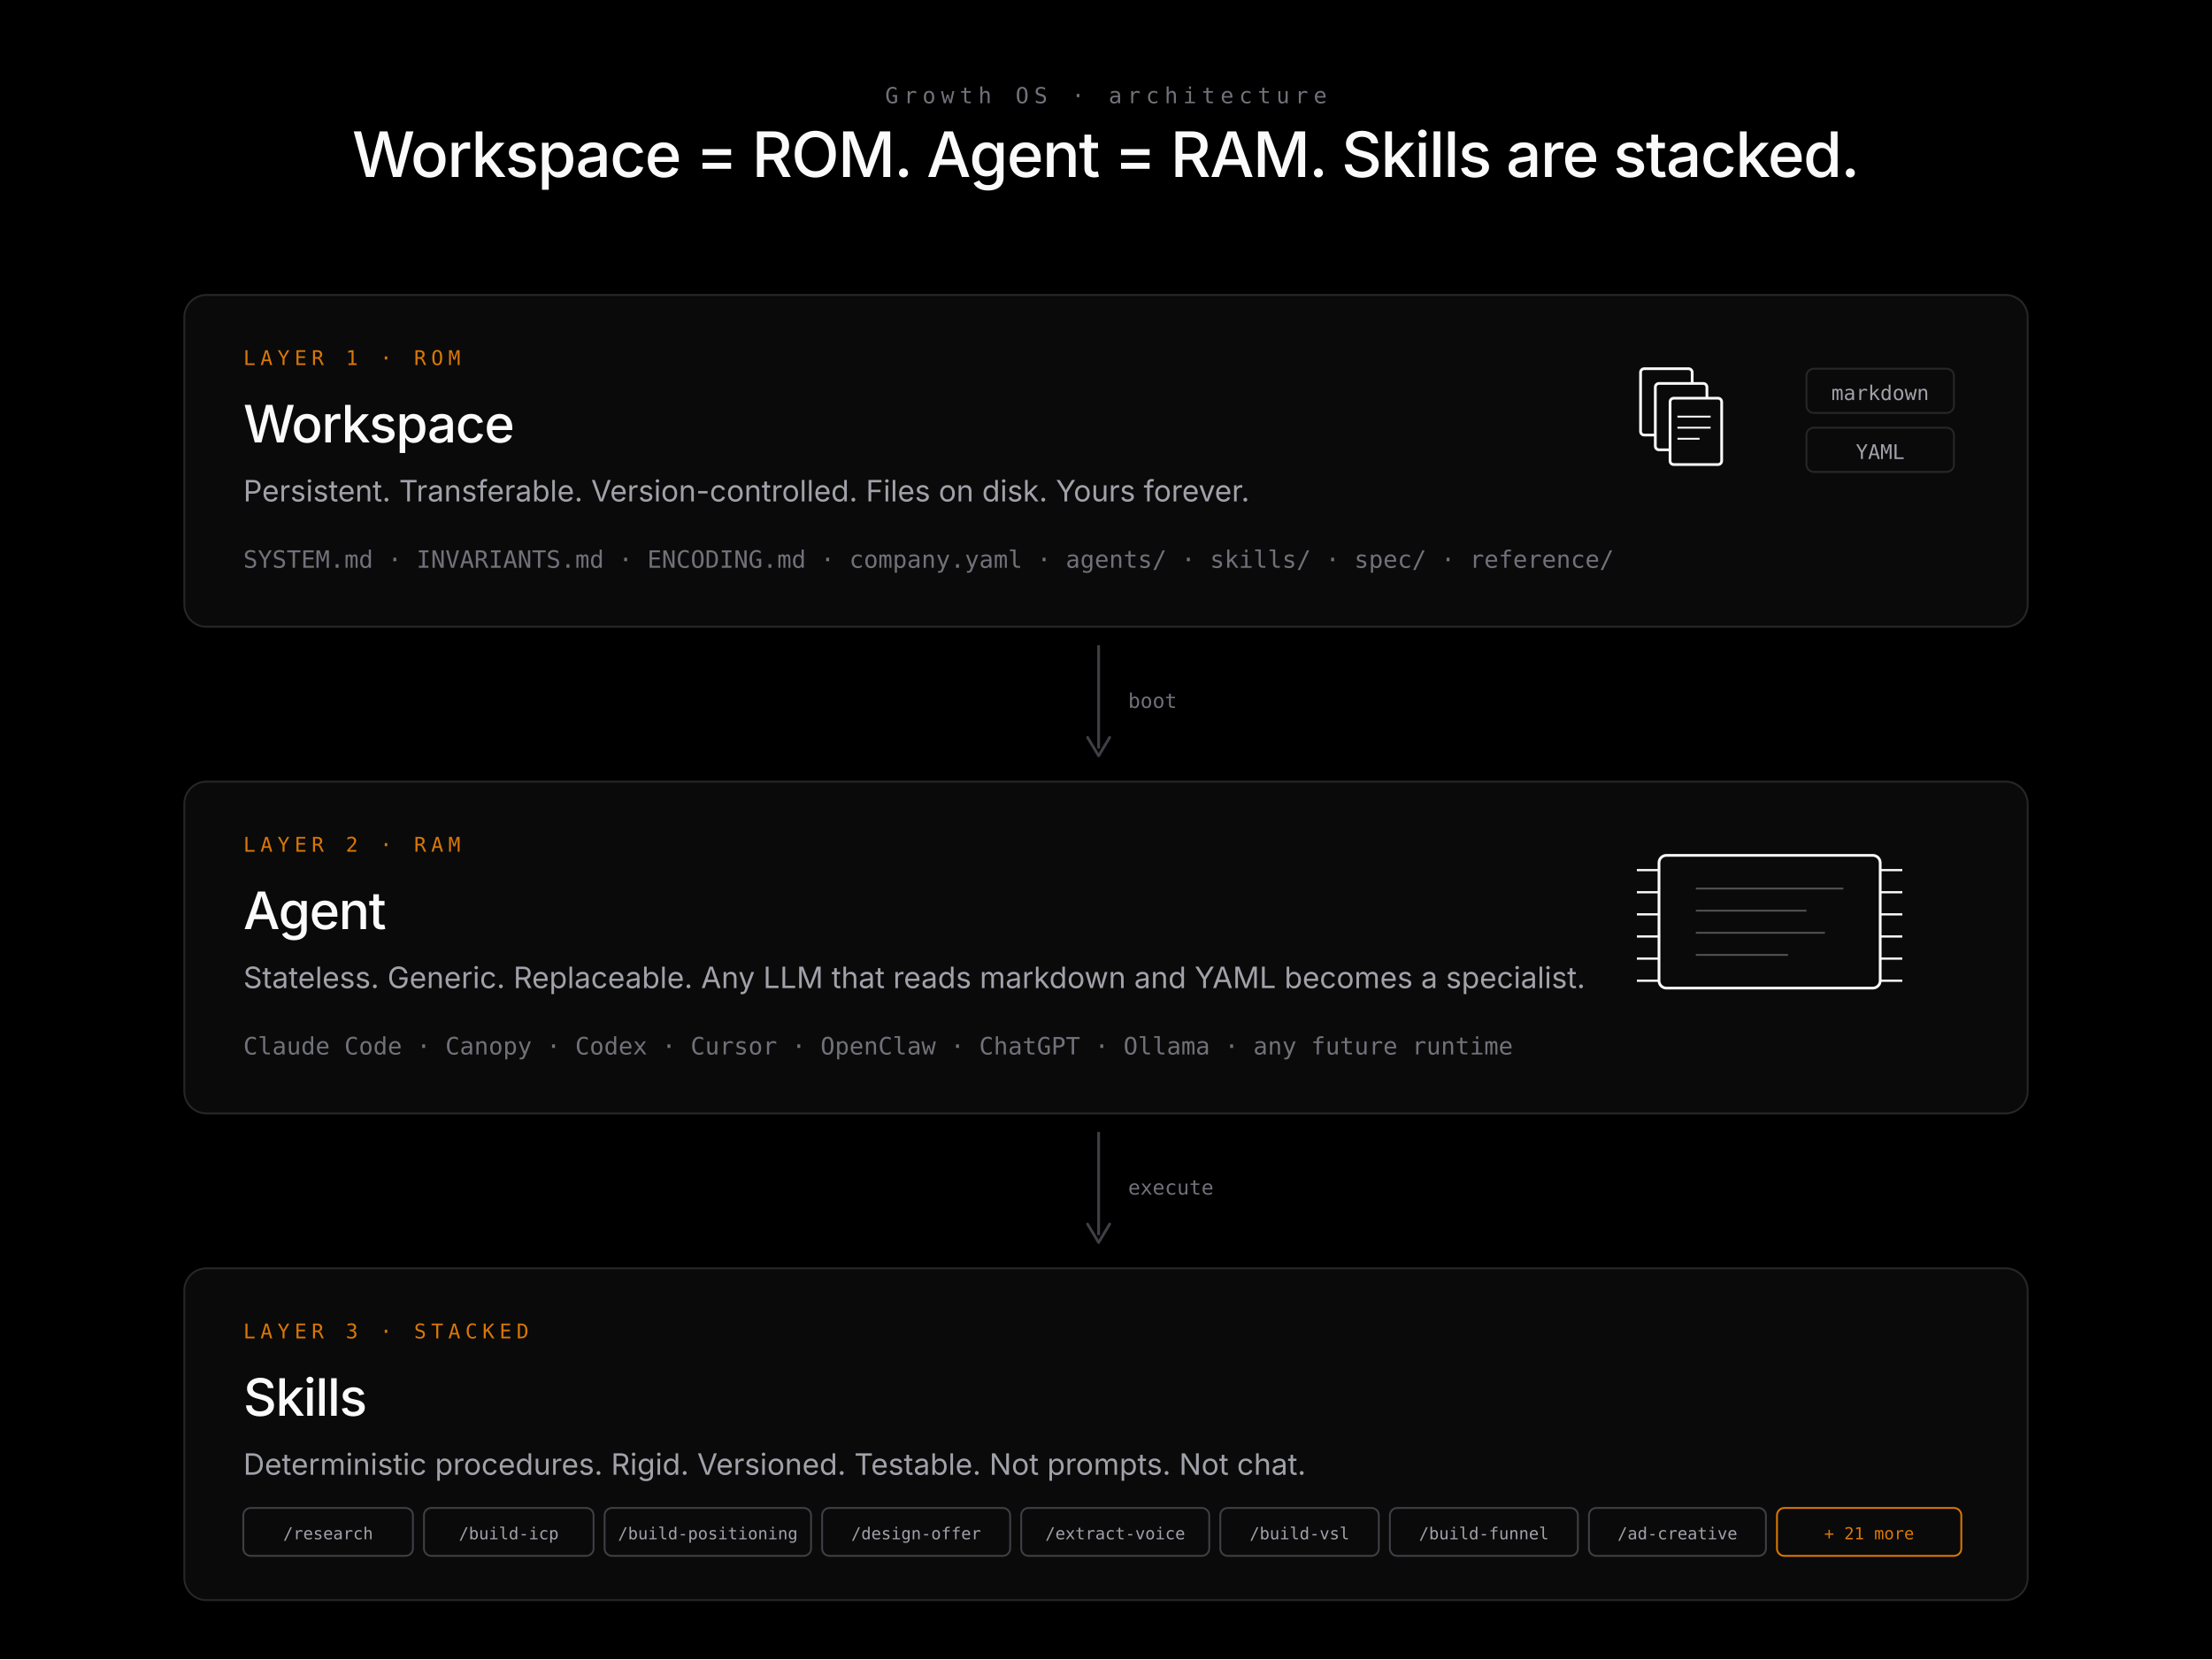
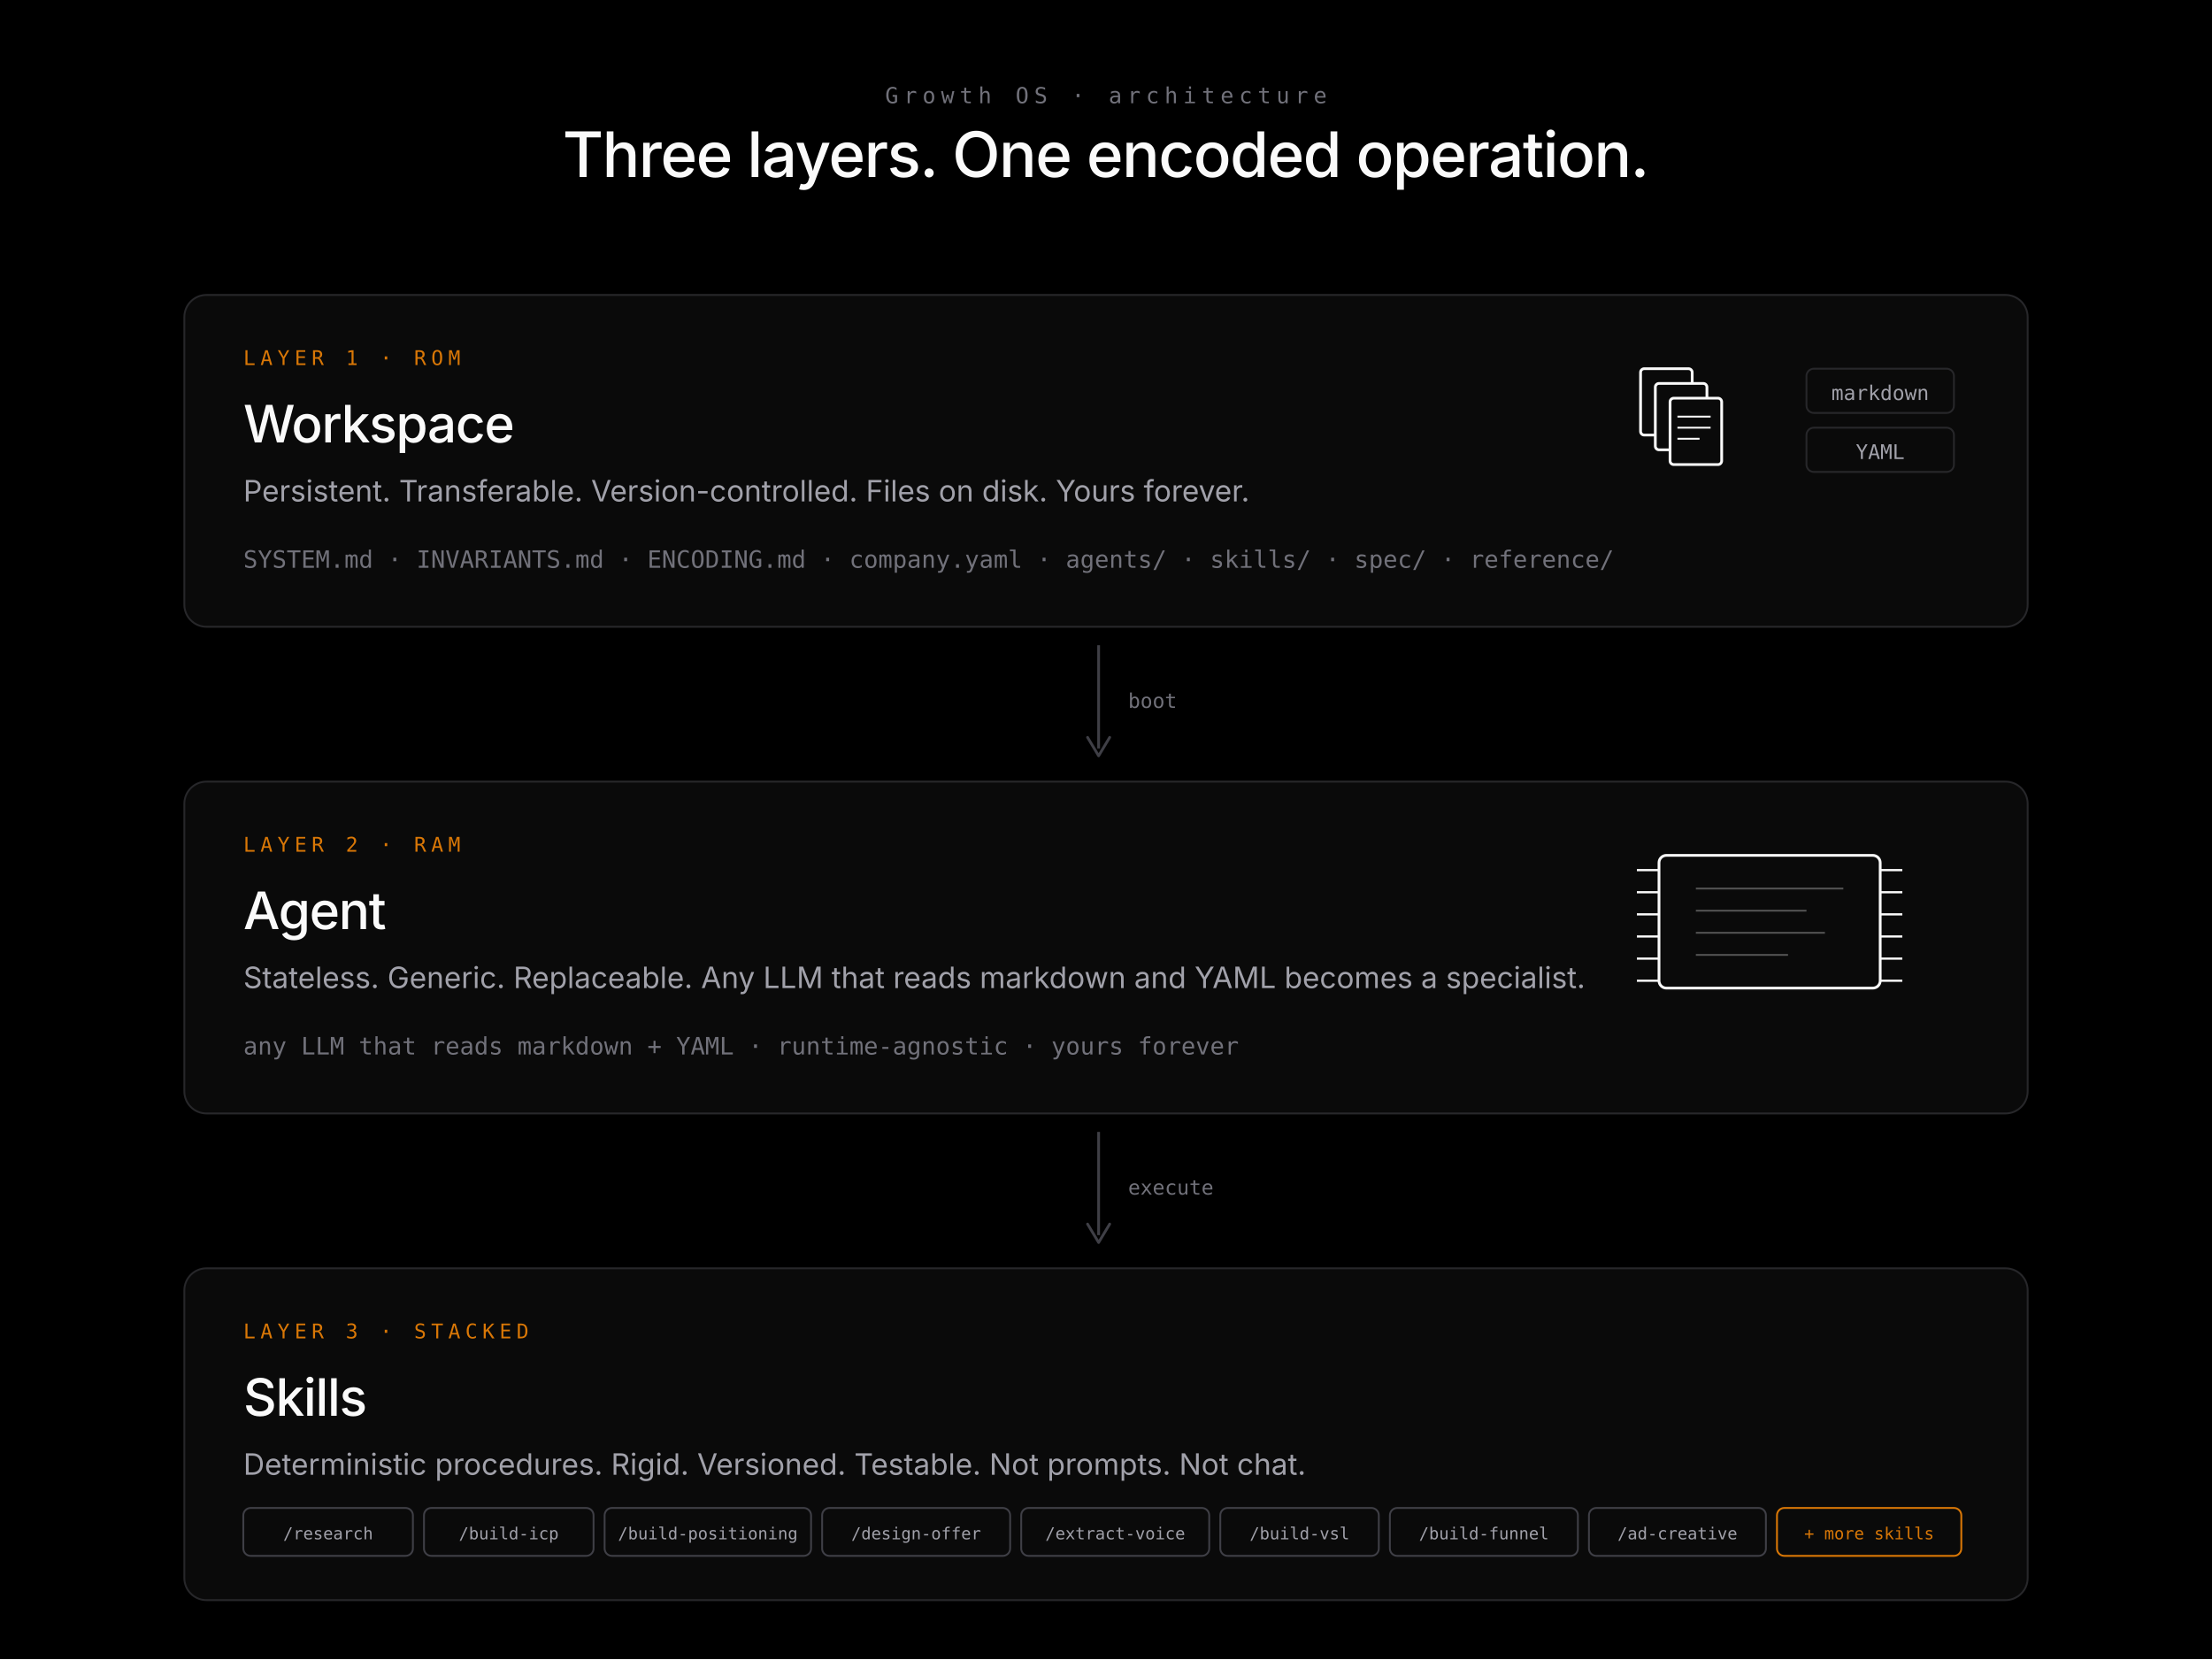
- <svg xmlns="http://www.w3.org/2000/svg" viewBox="0 0 1200 900" width="1200" height="900" role="img" aria-label="Growth OS architecture: Workspace equals ROM, Agent equals RAM, Skills are stacked">
+ <svg xmlns="http://www.w3.org/2000/svg" viewBox="0 0 1200 900" width="1200" height="900" role="img" aria-label="Growth OS architecture: Three-layer encoded operation">
  <defs>
    <style>
      .a-label { font-family: "Geist Mono", "JetBrains Mono", "SF Mono", Menlo, Consolas, monospace; font-weight: 500; letter-spacing: 0.24em; text-transform: uppercase; }
      .a-title { font-family: "Geist", "Inter", system-ui, -apple-system, "Segoe UI", Roboto, sans-serif; font-weight: 500; letter-spacing: -0.02em; }
      .a-sub { font-family: "Geist", "Inter", system-ui, -apple-system, "Segoe UI", Roboto, sans-serif; font-weight: 400; letter-spacing: 0; }
      .a-code { font-family: "Geist Mono", "JetBrains Mono", "SF Mono", Menlo, Consolas, monospace; font-weight: 400; }
    </style>
  </defs>
  <rect width="1200" height="900" fill="#000000" />
  <text class="a-label" x="600" y="56" font-size="12" fill="#71717a" text-anchor="middle">Growth OS  ·  architecture</text>
-   <text class="a-title" x="600" y="96" font-size="34" fill="#fafafa" text-anchor="middle">Workspace = ROM. Agent = RAM. Skills are stacked.</text>
+   <text class="a-title" x="600" y="96" font-size="34" fill="#fafafa" text-anchor="middle">Three layers. One encoded operation.</text>
  <g transform="translate(100 160)">
    <rect x="0" y="0" width="1000" height="180" fill="#0a0a0a" stroke="#27272a" stroke-width="1" rx="12" />
    <text class="a-label" x="32" y="38" font-size="11" fill="#d97706">LAYER 1  ·  ROM</text>
    <text class="a-title" x="32" y="80" font-size="28" fill="#fafafa">Workspace</text>
    <text class="a-sub" x="32" y="112" font-size="16" fill="#a1a1aa">Persistent. Transferable. Version-controlled. Files on disk. Yours forever.</text>
    <text class="a-code" x="32" y="148" font-size="13" fill="#71717a">SYSTEM.md  ·  INVARIANTS.md  ·  ENCODING.md  ·  company.yaml  ·  agents/  ·  skills/  ·  spec/  ·  reference/</text>
    <g transform="translate(790 40)">
      <rect x="0" y="0" width="28" height="36" fill="none" stroke="#fafafa" stroke-width="1.5" rx="2" />
      <rect x="8" y="8" width="28" height="36" fill="#0a0a0a" stroke="#fafafa" stroke-width="1.5" rx="2" />
      <rect x="16" y="16" width="28" height="36" fill="#0a0a0a" stroke="#fafafa" stroke-width="1.5" rx="2" />
      <line x1="20" y1="26" x2="38" y2="26" stroke="#fafafa" stroke-width="1" />
      <line x1="20" y1="32" x2="38" y2="32" stroke="#fafafa" stroke-width="1" />
      <line x1="20" y1="38" x2="32" y2="38" stroke="#fafafa" stroke-width="1" />
    </g>
    <rect x="880" y="40" width="80" height="24" fill="none" stroke="#27272a" stroke-width="1" rx="4" />
    <text class="a-code" x="920" y="57" font-size="11" fill="#a1a1aa" text-anchor="middle">markdown</text>
    <rect x="880" y="72" width="80" height="24" fill="none" stroke="#27272a" stroke-width="1" rx="4" />
    <text class="a-code" x="920" y="89" font-size="11" fill="#a1a1aa" text-anchor="middle">YAML</text>
  </g>
  <g transform="translate(596 350)">
    <line x1="0" y1="0" x2="0" y2="56" stroke="#3f3f46" stroke-width="1.5" />
    <path d="M -6,50 L 0,60 L 6,50" fill="none" stroke="#3f3f46" stroke-width="1.5" stroke-linecap="round" stroke-linejoin="round" />
    <text class="a-code" x="16" y="34" font-size="11" fill="#71717a">boot</text>
  </g>
  <g transform="translate(100 424)">
    <rect x="0" y="0" width="1000" height="180" fill="#0a0a0a" stroke="#27272a" stroke-width="1" rx="12" />
    <text class="a-label" x="32" y="38" font-size="11" fill="#d97706">LAYER 2  ·  RAM</text>
    <text class="a-title" x="32" y="80" font-size="28" fill="#fafafa">Agent</text>
    <text class="a-sub" x="32" y="112" font-size="16" fill="#a1a1aa">Stateless. Generic. Replaceable. Any LLM that reads markdown and YAML becomes a specialist.</text>
-     <text class="a-code" x="32" y="148" font-size="13" fill="#71717a">Claude Code  ·  Canopy  ·  Codex  ·  Cursor  ·  OpenClaw  ·  ChatGPT  ·  Ollama  ·  any future runtime</text>
+     <text class="a-code" x="32" y="148" font-size="13" fill="#71717a">any LLM that reads markdown + YAML  ·  runtime-agnostic  ·  yours forever</text>
    <g transform="translate(800 40)">
      <rect x="0" y="0" width="120" height="72" fill="#0a0a0a" stroke="#fafafa" stroke-width="1.5" rx="4" />
      <line x1="20" y1="18" x2="100" y2="18" stroke="#fafafa" stroke-width="1" opacity="0.3" />
      <line x1="20" y1="30" x2="80" y2="30" stroke="#fafafa" stroke-width="1" opacity="0.3" />
      <line x1="20" y1="42" x2="90" y2="42" stroke="#fafafa" stroke-width="1" opacity="0.3" />
      <line x1="20" y1="54" x2="70" y2="54" stroke="#fafafa" stroke-width="1" opacity="0.3" />
      <line x1="0" y1="8" x2="-12" y2="8" stroke="#fafafa" stroke-width="1.2" />
      <line x1="0" y1="20" x2="-12" y2="20" stroke="#fafafa" stroke-width="1.2" />
      <line x1="0" y1="32" x2="-12" y2="32" stroke="#fafafa" stroke-width="1.2" />
      <line x1="0" y1="44" x2="-12" y2="44" stroke="#fafafa" stroke-width="1.2" />
      <line x1="0" y1="56" x2="-12" y2="56" stroke="#fafafa" stroke-width="1.2" />
      <line x1="0" y1="68" x2="-12" y2="68" stroke="#fafafa" stroke-width="1.2" />
      <line x1="120" y1="8" x2="132" y2="8" stroke="#fafafa" stroke-width="1.2" />
      <line x1="120" y1="20" x2="132" y2="20" stroke="#fafafa" stroke-width="1.2" />
      <line x1="120" y1="32" x2="132" y2="32" stroke="#fafafa" stroke-width="1.2" />
      <line x1="120" y1="44" x2="132" y2="44" stroke="#fafafa" stroke-width="1.2" />
      <line x1="120" y1="56" x2="132" y2="56" stroke="#fafafa" stroke-width="1.2" />
      <line x1="120" y1="68" x2="132" y2="68" stroke="#fafafa" stroke-width="1.2" />
    </g>
  </g>
  <g transform="translate(596 614)">
    <line x1="0" y1="0" x2="0" y2="56" stroke="#3f3f46" stroke-width="1.5" />
    <path d="M -6,50 L 0,60 L 6,50" fill="none" stroke="#3f3f46" stroke-width="1.5" stroke-linecap="round" stroke-linejoin="round" />
    <text class="a-code" x="16" y="34" font-size="11" fill="#71717a">execute</text>
  </g>
  <g transform="translate(100 688)">
    <rect x="0" y="0" width="1000" height="180" fill="#0a0a0a" stroke="#27272a" stroke-width="1" rx="12" />
    <text class="a-label" x="32" y="38" font-size="11" fill="#d97706">LAYER 3  ·  STACKED</text>
    <text class="a-title" x="32" y="80" font-size="28" fill="#fafafa">Skills</text>
    <text class="a-sub" x="32" y="112" font-size="16" fill="#a1a1aa">Deterministic procedures. Rigid. Versioned. Testable. Not prompts. Not chat.</text>
    <g transform="translate(32 130)">
      <g font-family="Geist Mono, SF Mono, monospace" font-size="9" fill="#a1a1aa">
        <rect x="0" y="0" width="92" height="26" fill="#0a0a0a" stroke="#3f3f46" stroke-width="1" rx="4" />
        <text x="46" y="17" text-anchor="middle">/research</text>
        <rect x="98" y="0" width="92" height="26" fill="#0a0a0a" stroke="#3f3f46" stroke-width="1" rx="4" />
        <text x="144" y="17" text-anchor="middle">/build-icp</text>
        <rect x="196" y="0" width="112" height="26" fill="#0a0a0a" stroke="#3f3f46" stroke-width="1" rx="4" />
        <text x="252" y="17" text-anchor="middle">/build-positioning</text>
        <rect x="314" y="0" width="102" height="26" fill="#0a0a0a" stroke="#3f3f46" stroke-width="1" rx="4" />
        <text x="365" y="17" text-anchor="middle">/design-offer</text>
        <rect x="422" y="0" width="102" height="26" fill="#0a0a0a" stroke="#3f3f46" stroke-width="1" rx="4" />
        <text x="473" y="17" text-anchor="middle">/extract-voice</text>
        <rect x="530" y="0" width="86" height="26" fill="#0a0a0a" stroke="#3f3f46" stroke-width="1" rx="4" />
        <text x="573" y="17" text-anchor="middle">/build-vsl</text>
        <rect x="622" y="0" width="102" height="26" fill="#0a0a0a" stroke="#3f3f46" stroke-width="1" rx="4" />
        <text x="673" y="17" text-anchor="middle">/build-funnel</text>
        <rect x="730" y="0" width="96" height="26" fill="#0a0a0a" stroke="#3f3f46" stroke-width="1" rx="4" />
        <text x="778" y="17" text-anchor="middle">/ad-creative</text>
        <rect x="832" y="0" width="100" height="26" fill="#0a0a0a" stroke="#d97706" stroke-width="1" rx="4" />
-         <text x="882" y="17" text-anchor="middle" fill="#d97706">+ 21 more</text>
+         <text x="882" y="17" text-anchor="middle" fill="#d97706">+ more skills</text>
      </g>
    </g>
  </g>
</svg>
